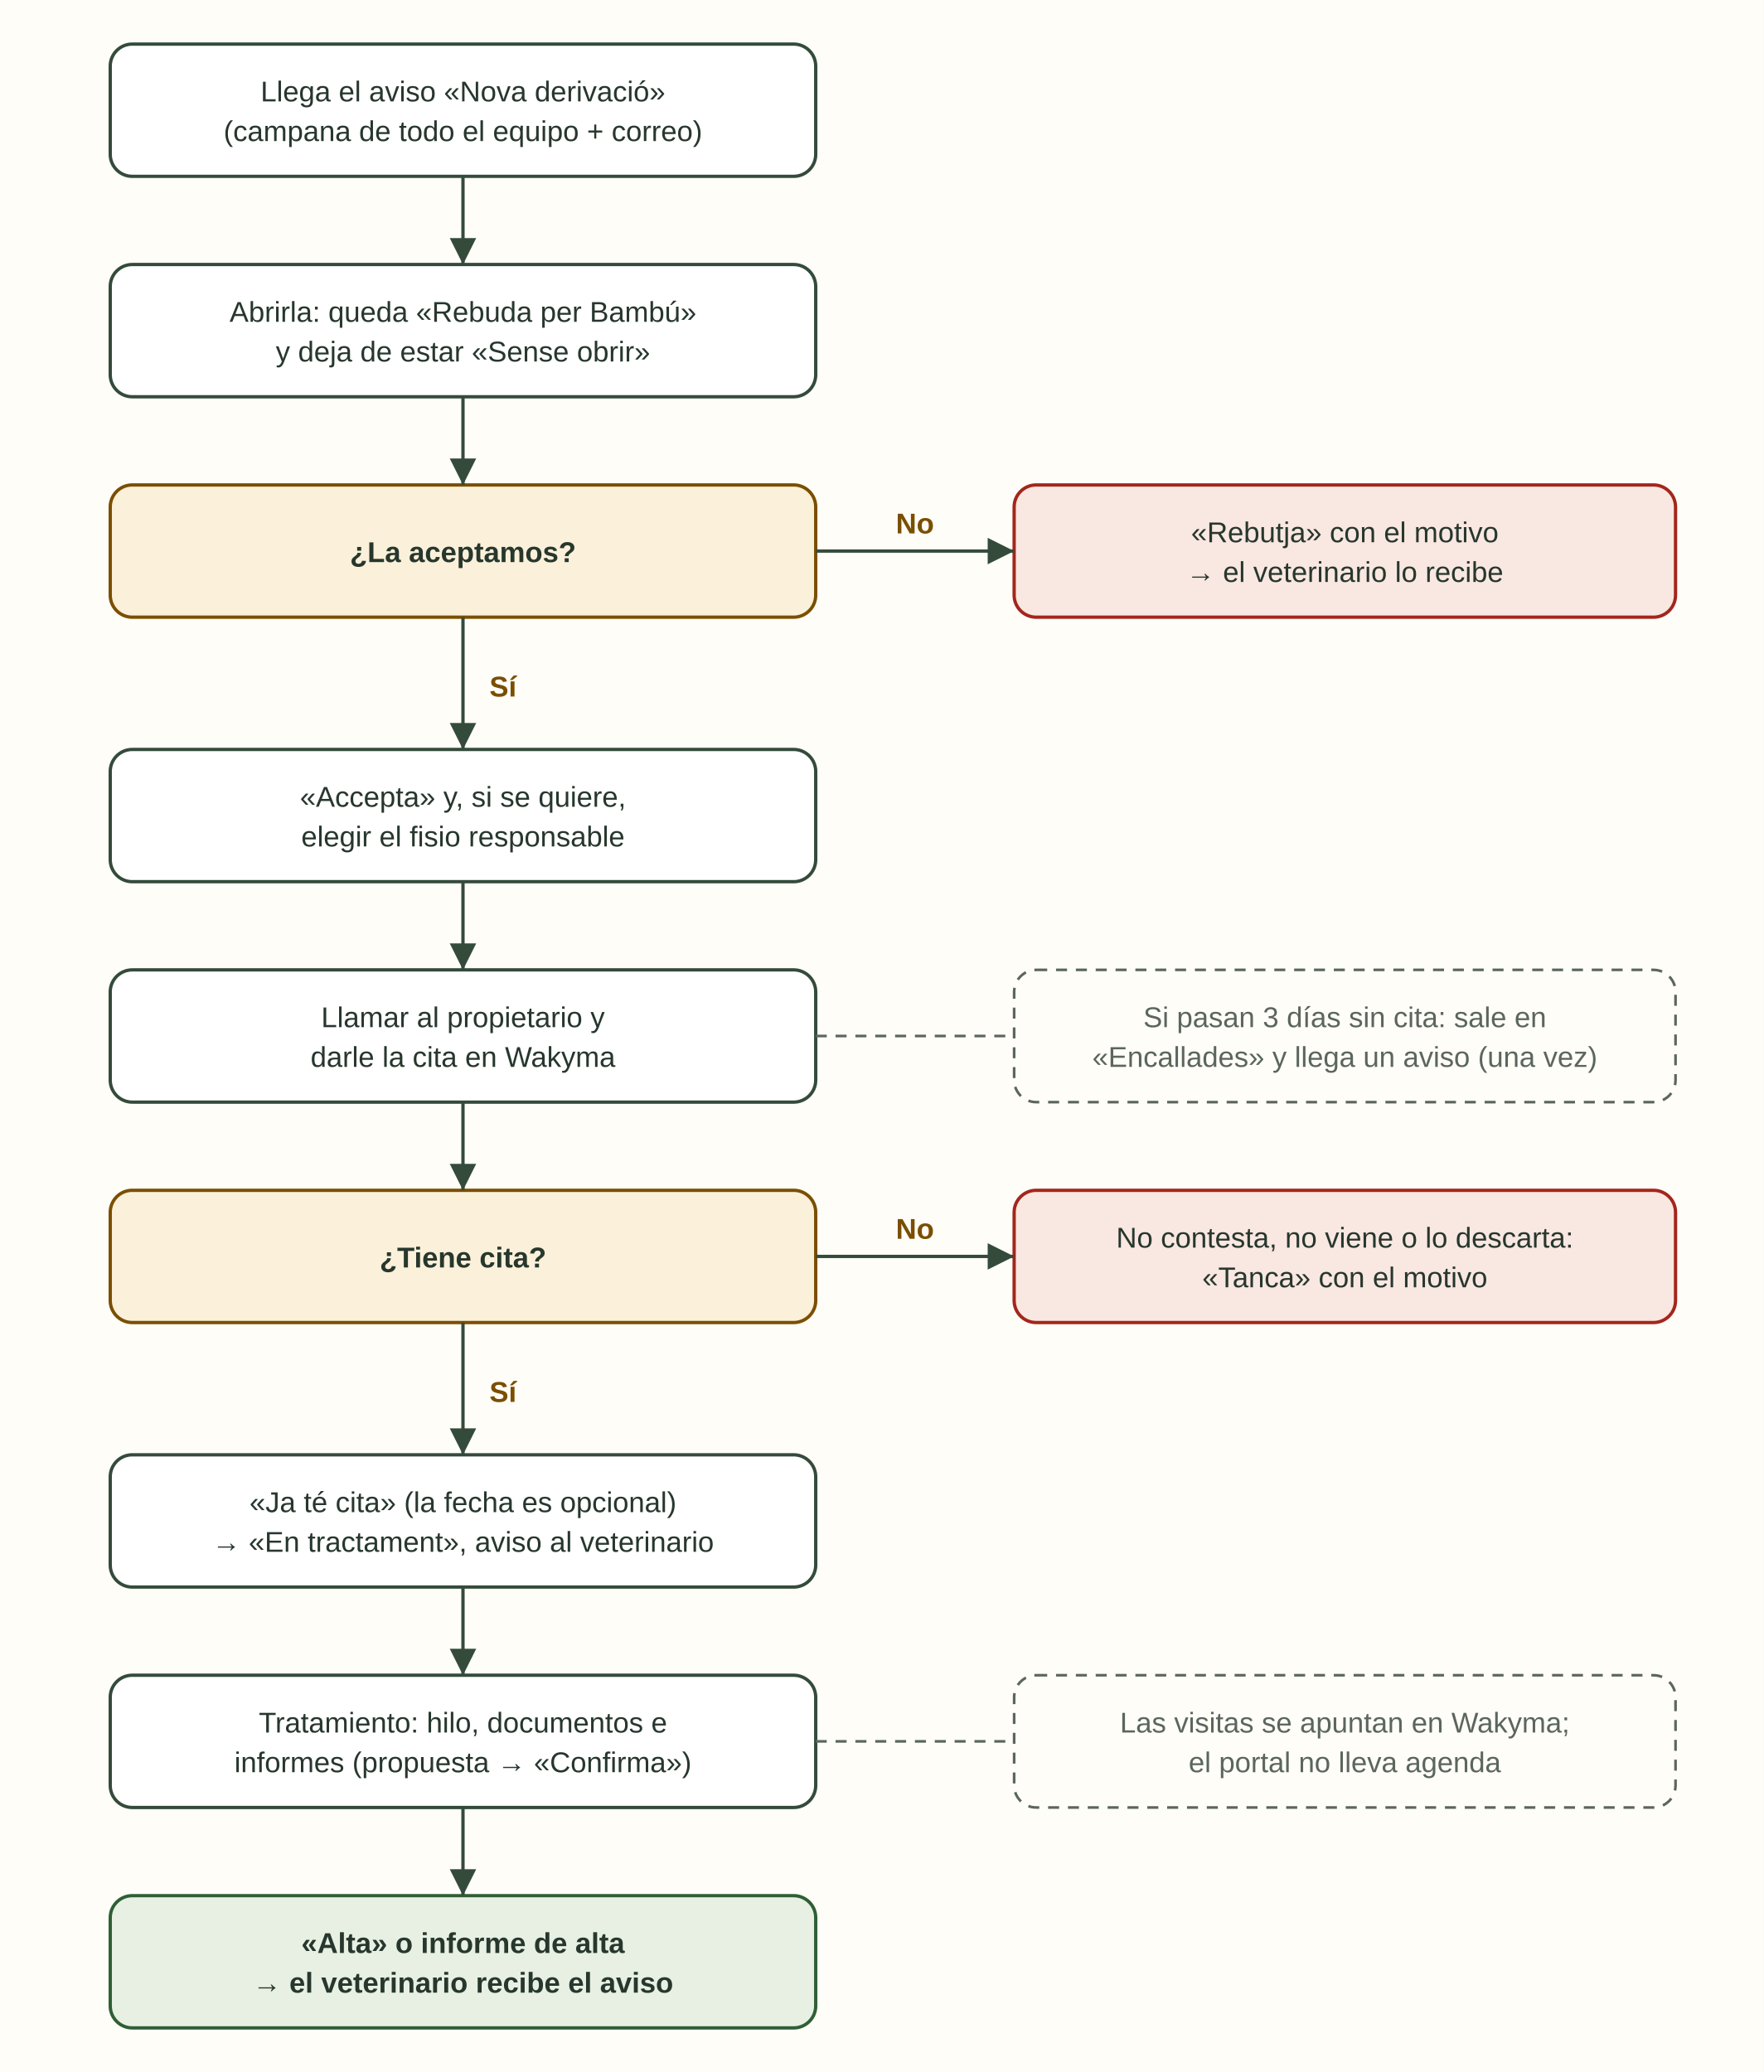
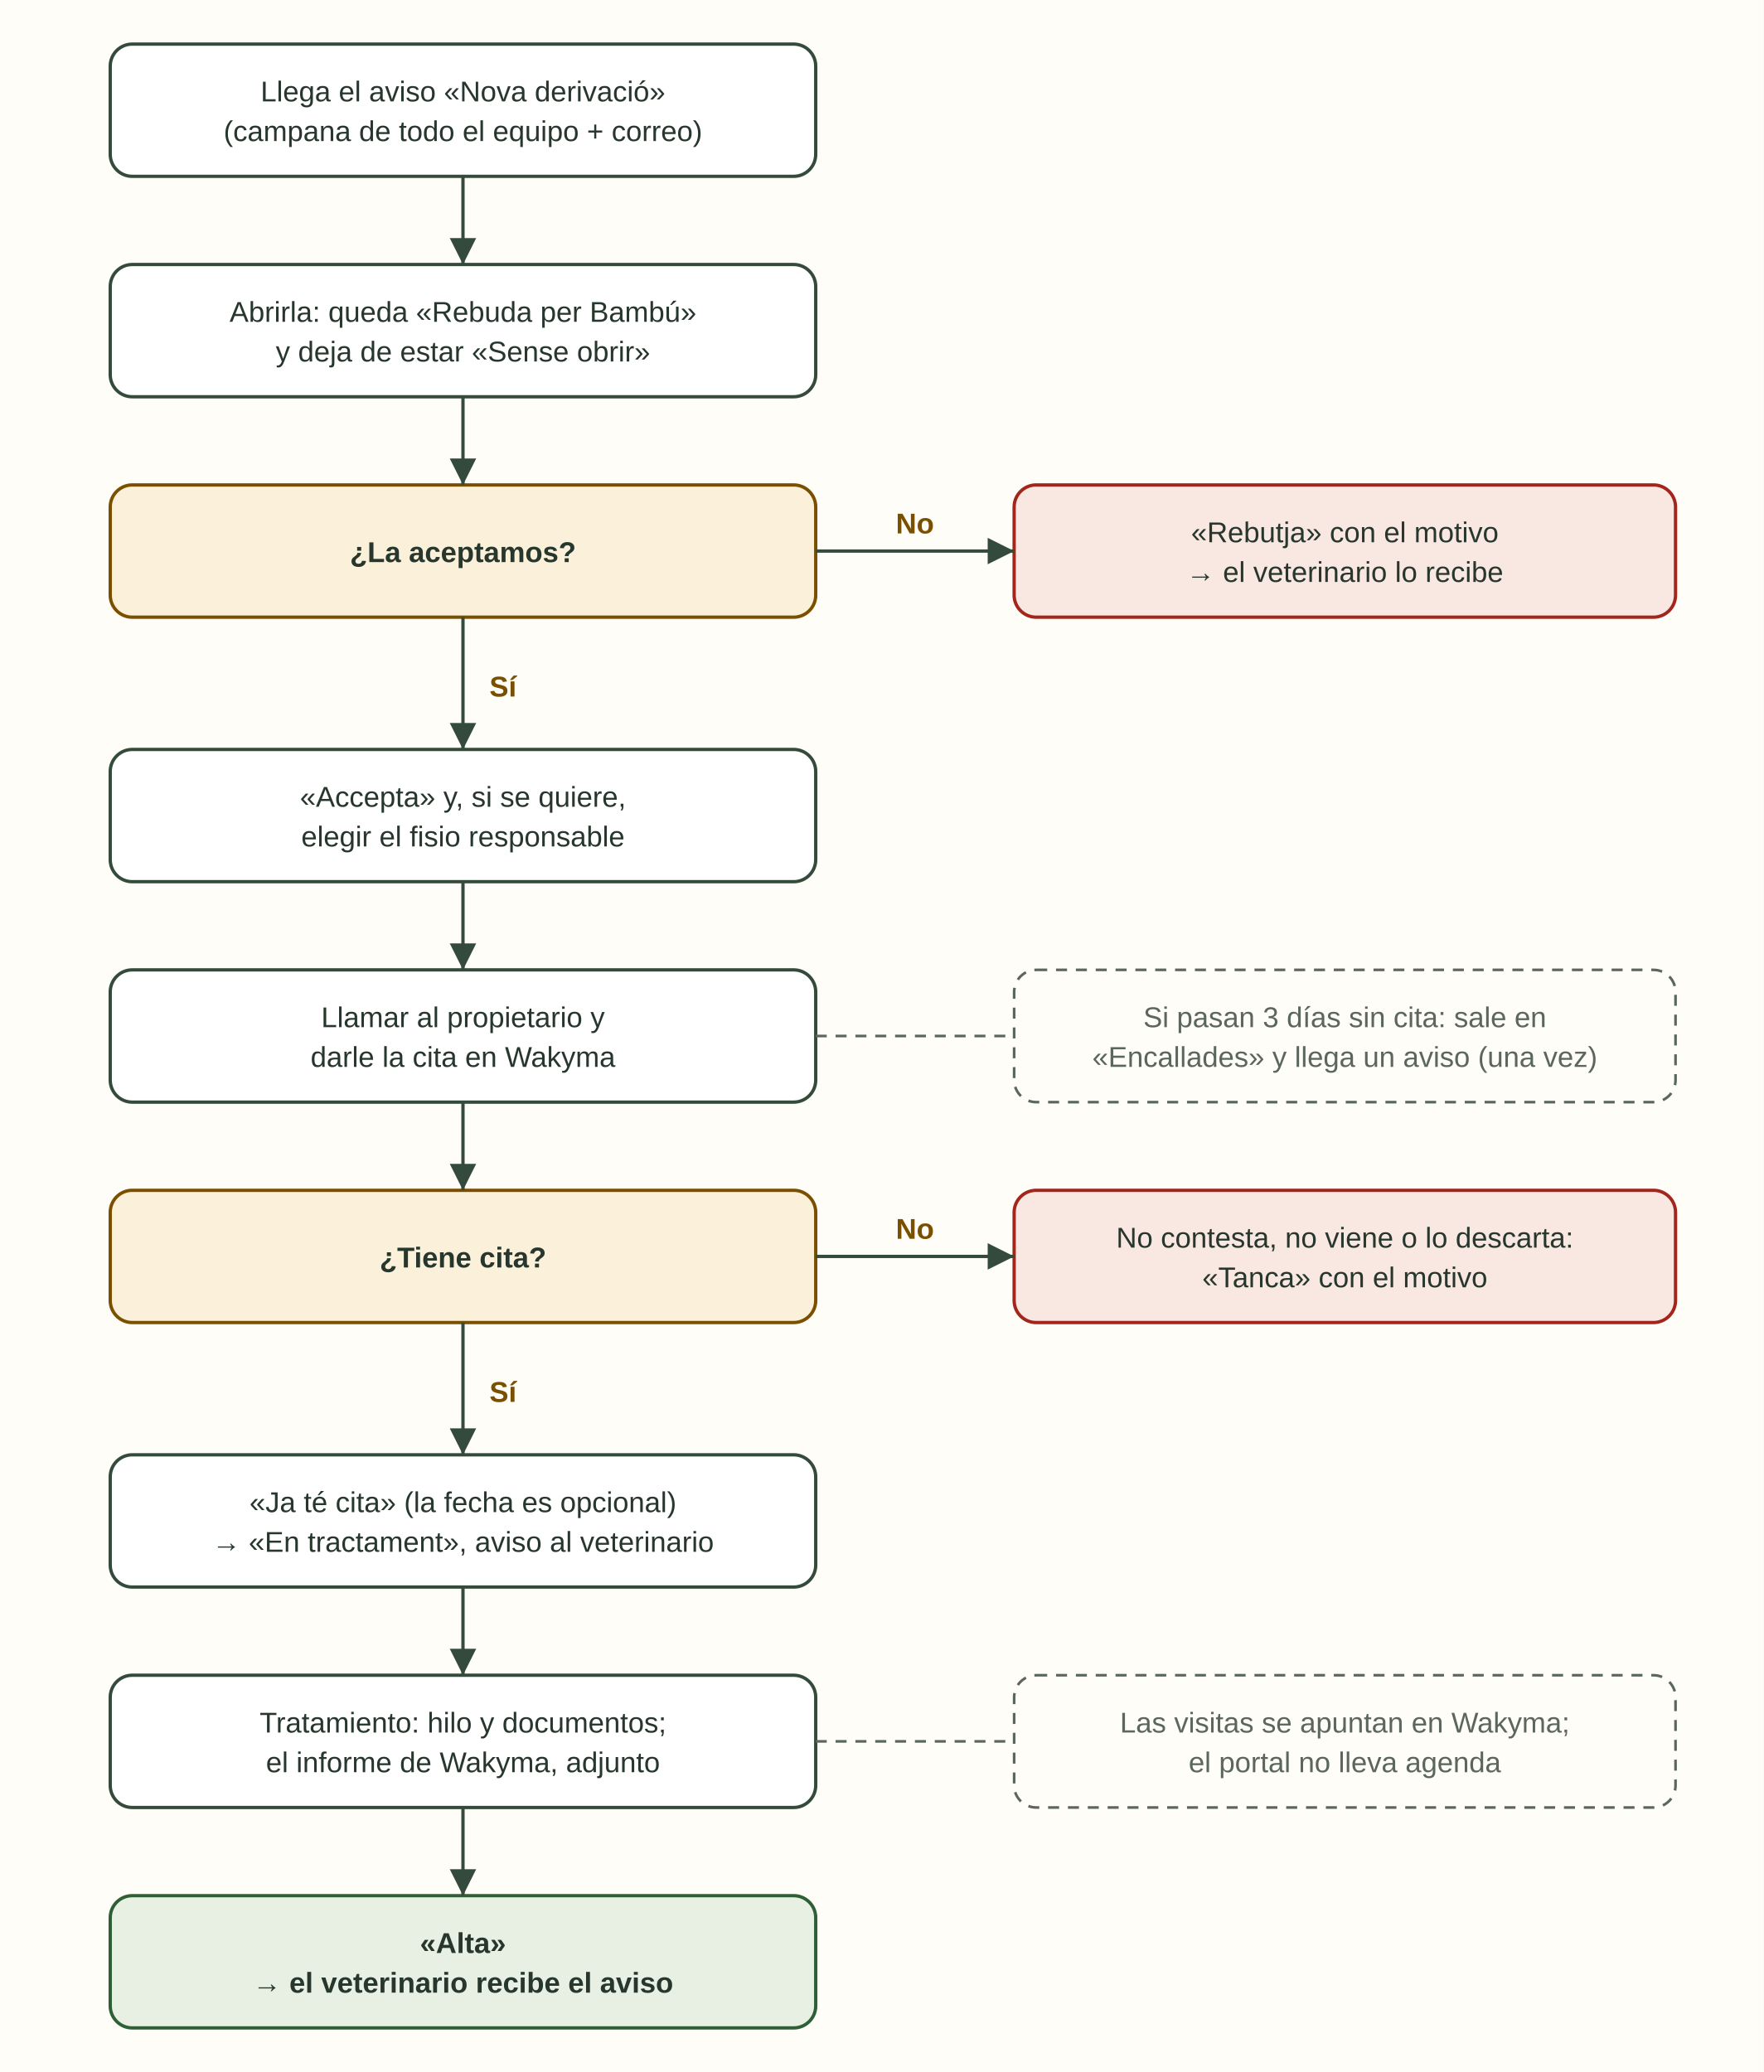
<svg xmlns="http://www.w3.org/2000/svg" viewBox="0 0 800 940" width="800" height="940" font-family="Arial, Helvetica, sans-serif" font-size="13">
  <defs>
    <marker id="flecha" viewBox="0 0 10 10" refX="10" refY="5" markerWidth="8" markerHeight="8" orient="auto">
      <path d="M0,0 L10,5 L0,10 z" fill="#344b3b" />
    </marker>
  </defs>
  <rect x="0" y="0" width="800" height="940" fill="#fffdf8" />
  <rect x="50" y="20" width="320" height="60" rx="10" fill="#ffffff" stroke="#344b3b" stroke-width="1.5" />
  <text x="210" y="46" text-anchor="middle" fill="#27372d">Llega el aviso «Nova derivació»</text>
  <text x="210" y="64" text-anchor="middle" fill="#27372d">(campana de todo el equipo + correo)</text>
  <rect x="50" y="120" width="320" height="60" rx="10" fill="#ffffff" stroke="#344b3b" stroke-width="1.5" />
  <text x="210" y="146" text-anchor="middle" fill="#27372d">Abrirla: queda «Rebuda per Bambú»</text>
  <text x="210" y="164" text-anchor="middle" fill="#27372d">y deja de estar «Sense obrir»</text>
  <rect x="50" y="220" width="320" height="60" rx="10" fill="#fbf0d9" stroke="#7a4f00" stroke-width="1.5" />
  <text x="210" y="255" text-anchor="middle" fill="#27372d" font-weight="bold">¿La aceptamos?</text>
  <rect x="50" y="340" width="320" height="60" rx="10" fill="#ffffff" stroke="#344b3b" stroke-width="1.5" />
  <text x="210" y="366" text-anchor="middle" fill="#27372d">«Accepta» y, si se quiere,</text>
  <text x="210" y="384" text-anchor="middle" fill="#27372d">elegir el fisio responsable</text>
  <rect x="50" y="440" width="320" height="60" rx="10" fill="#ffffff" stroke="#344b3b" stroke-width="1.5" />
  <text x="210" y="466" text-anchor="middle" fill="#27372d">Llamar al propietario y</text>
  <text x="210" y="484" text-anchor="middle" fill="#27372d">darle la cita en Wakyma</text>
  <rect x="50" y="540" width="320" height="60" rx="10" fill="#fbf0d9" stroke="#7a4f00" stroke-width="1.5" />
  <text x="210" y="575" text-anchor="middle" fill="#27372d" font-weight="bold">¿Tiene cita?</text>
  <rect x="50" y="660" width="320" height="60" rx="10" fill="#ffffff" stroke="#344b3b" stroke-width="1.5" />
  <text x="210" y="686" text-anchor="middle" fill="#27372d">«Ja té cita» (la fecha es opcional)</text>
  <text x="210" y="704" text-anchor="middle" fill="#27372d">→ «En tractament», aviso al veterinario</text>
  <rect x="50" y="760" width="320" height="60" rx="10" fill="#ffffff" stroke="#344b3b" stroke-width="1.5" />
-   <text x="210" y="786" text-anchor="middle" fill="#27372d">Tratamiento: hilo, documentos e</text>
-   <text x="210" y="804" text-anchor="middle" fill="#27372d">informes (propuesta → «Confirma»)</text>
+   <text x="210" y="786" text-anchor="middle" fill="#27372d">Tratamiento: hilo y documentos;</text>
+   <text x="210" y="804" text-anchor="middle" fill="#27372d">el informe de Wakyma, adjunto</text>
  <rect x="50" y="860" width="320" height="60" rx="10" fill="#e7f0e3" stroke="#2f5f35" stroke-width="1.5" />
-   <text x="210" y="886" text-anchor="middle" fill="#27372d" font-weight="bold">«Alta» o informe de alta</text>
+   <text x="210" y="886" text-anchor="middle" fill="#27372d" font-weight="bold">«Alta»</text>
  <text x="210" y="904" text-anchor="middle" fill="#27372d" font-weight="bold">→ el veterinario recibe el aviso</text>
  <rect x="460" y="220" width="300" height="60" rx="10" fill="#f9e7e1" stroke="#a3261c" stroke-width="1.5" />
  <text x="610" y="246" text-anchor="middle" fill="#27372d">«Rebutja» con el motivo</text>
  <text x="610" y="264" text-anchor="middle" fill="#27372d">→ el veterinario lo recibe</text>
  <rect x="460" y="440" width="300" height="60" rx="10" fill="none" stroke="#5b665c" stroke-width="1.2" stroke-dasharray="5 4" />
  <text x="610" y="466" text-anchor="middle" fill="#5b665c">Si pasan 3 días sin cita: sale en</text>
  <text x="610" y="484" text-anchor="middle" fill="#5b665c">«Encallades» y llega un aviso (una vez)</text>
  <rect x="460" y="540" width="300" height="60" rx="10" fill="#f9e7e1" stroke="#a3261c" stroke-width="1.5" />
  <text x="610" y="566" text-anchor="middle" fill="#27372d">No contesta, no viene o lo descarta:</text>
  <text x="610" y="584" text-anchor="middle" fill="#27372d">«Tanca» con el motivo</text>
  <rect x="460" y="760" width="300" height="60" rx="10" fill="none" stroke="#5b665c" stroke-width="1.2" stroke-dasharray="5 4" />
  <text x="610" y="786" text-anchor="middle" fill="#5b665c">Las visitas se apuntan en Wakyma;</text>
  <text x="610" y="804" text-anchor="middle" fill="#5b665c">el portal no lleva agenda</text>
  <g stroke="#344b3b" stroke-width="1.5" fill="none" marker-end="url(#flecha)">
    <line x1="210" y1="80" x2="210" y2="120" />
    <line x1="210" y1="180" x2="210" y2="220" />
    <line x1="210" y1="280" x2="210" y2="340" />
    <line x1="210" y1="400" x2="210" y2="440" />
    <line x1="210" y1="500" x2="210" y2="540" />
    <line x1="210" y1="600" x2="210" y2="660" />
    <line x1="210" y1="720" x2="210" y2="760" />
    <line x1="210" y1="820" x2="210" y2="860" />
    <line x1="370" y1="250" x2="460" y2="250" />
    <line x1="370" y1="570" x2="460" y2="570" />
  </g>
  <g stroke="#5b665c" stroke-width="1.2" stroke-dasharray="5 4" fill="none">
    <line x1="370" y1="470" x2="460" y2="470" />
    <line x1="370" y1="790" x2="460" y2="790" />
  </g>
  <text x="415" y="242" text-anchor="middle" fill="#7a4f00" font-weight="bold">No</text>
  <text x="222" y="316" fill="#7a4f00" font-weight="bold">Sí</text>
  <text x="415" y="562" text-anchor="middle" fill="#7a4f00" font-weight="bold">No</text>
  <text x="222" y="636" fill="#7a4f00" font-weight="bold">Sí</text>
</svg>
